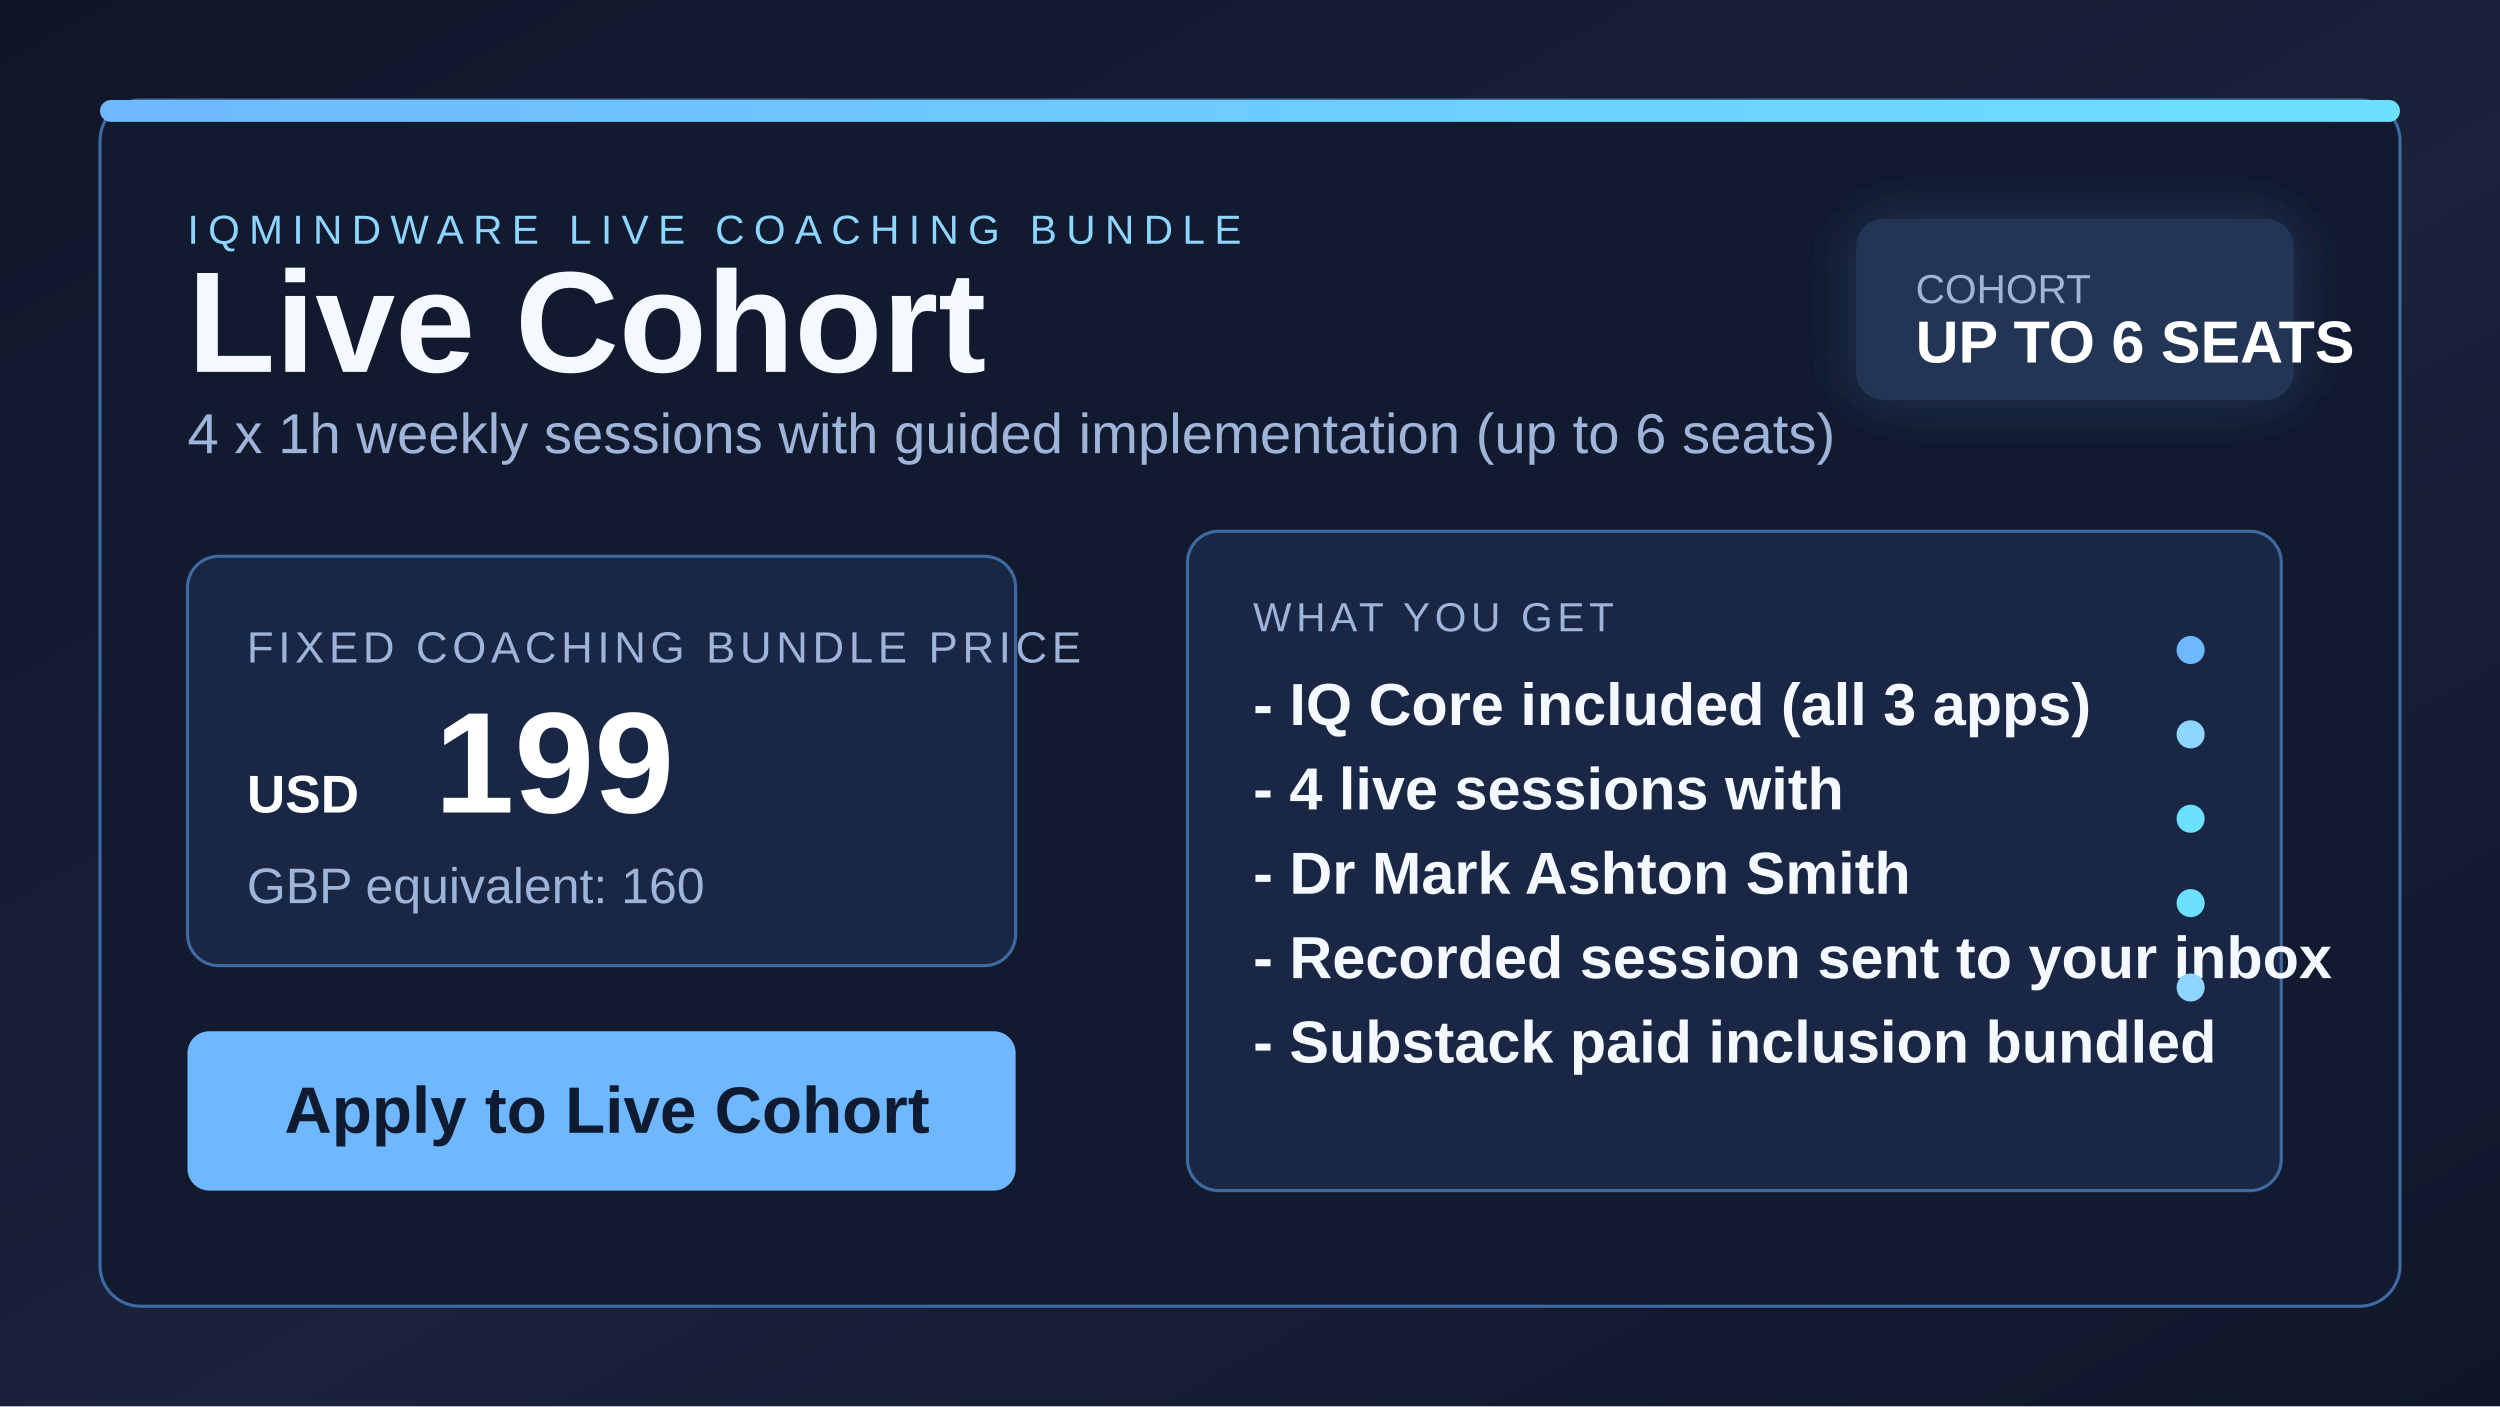
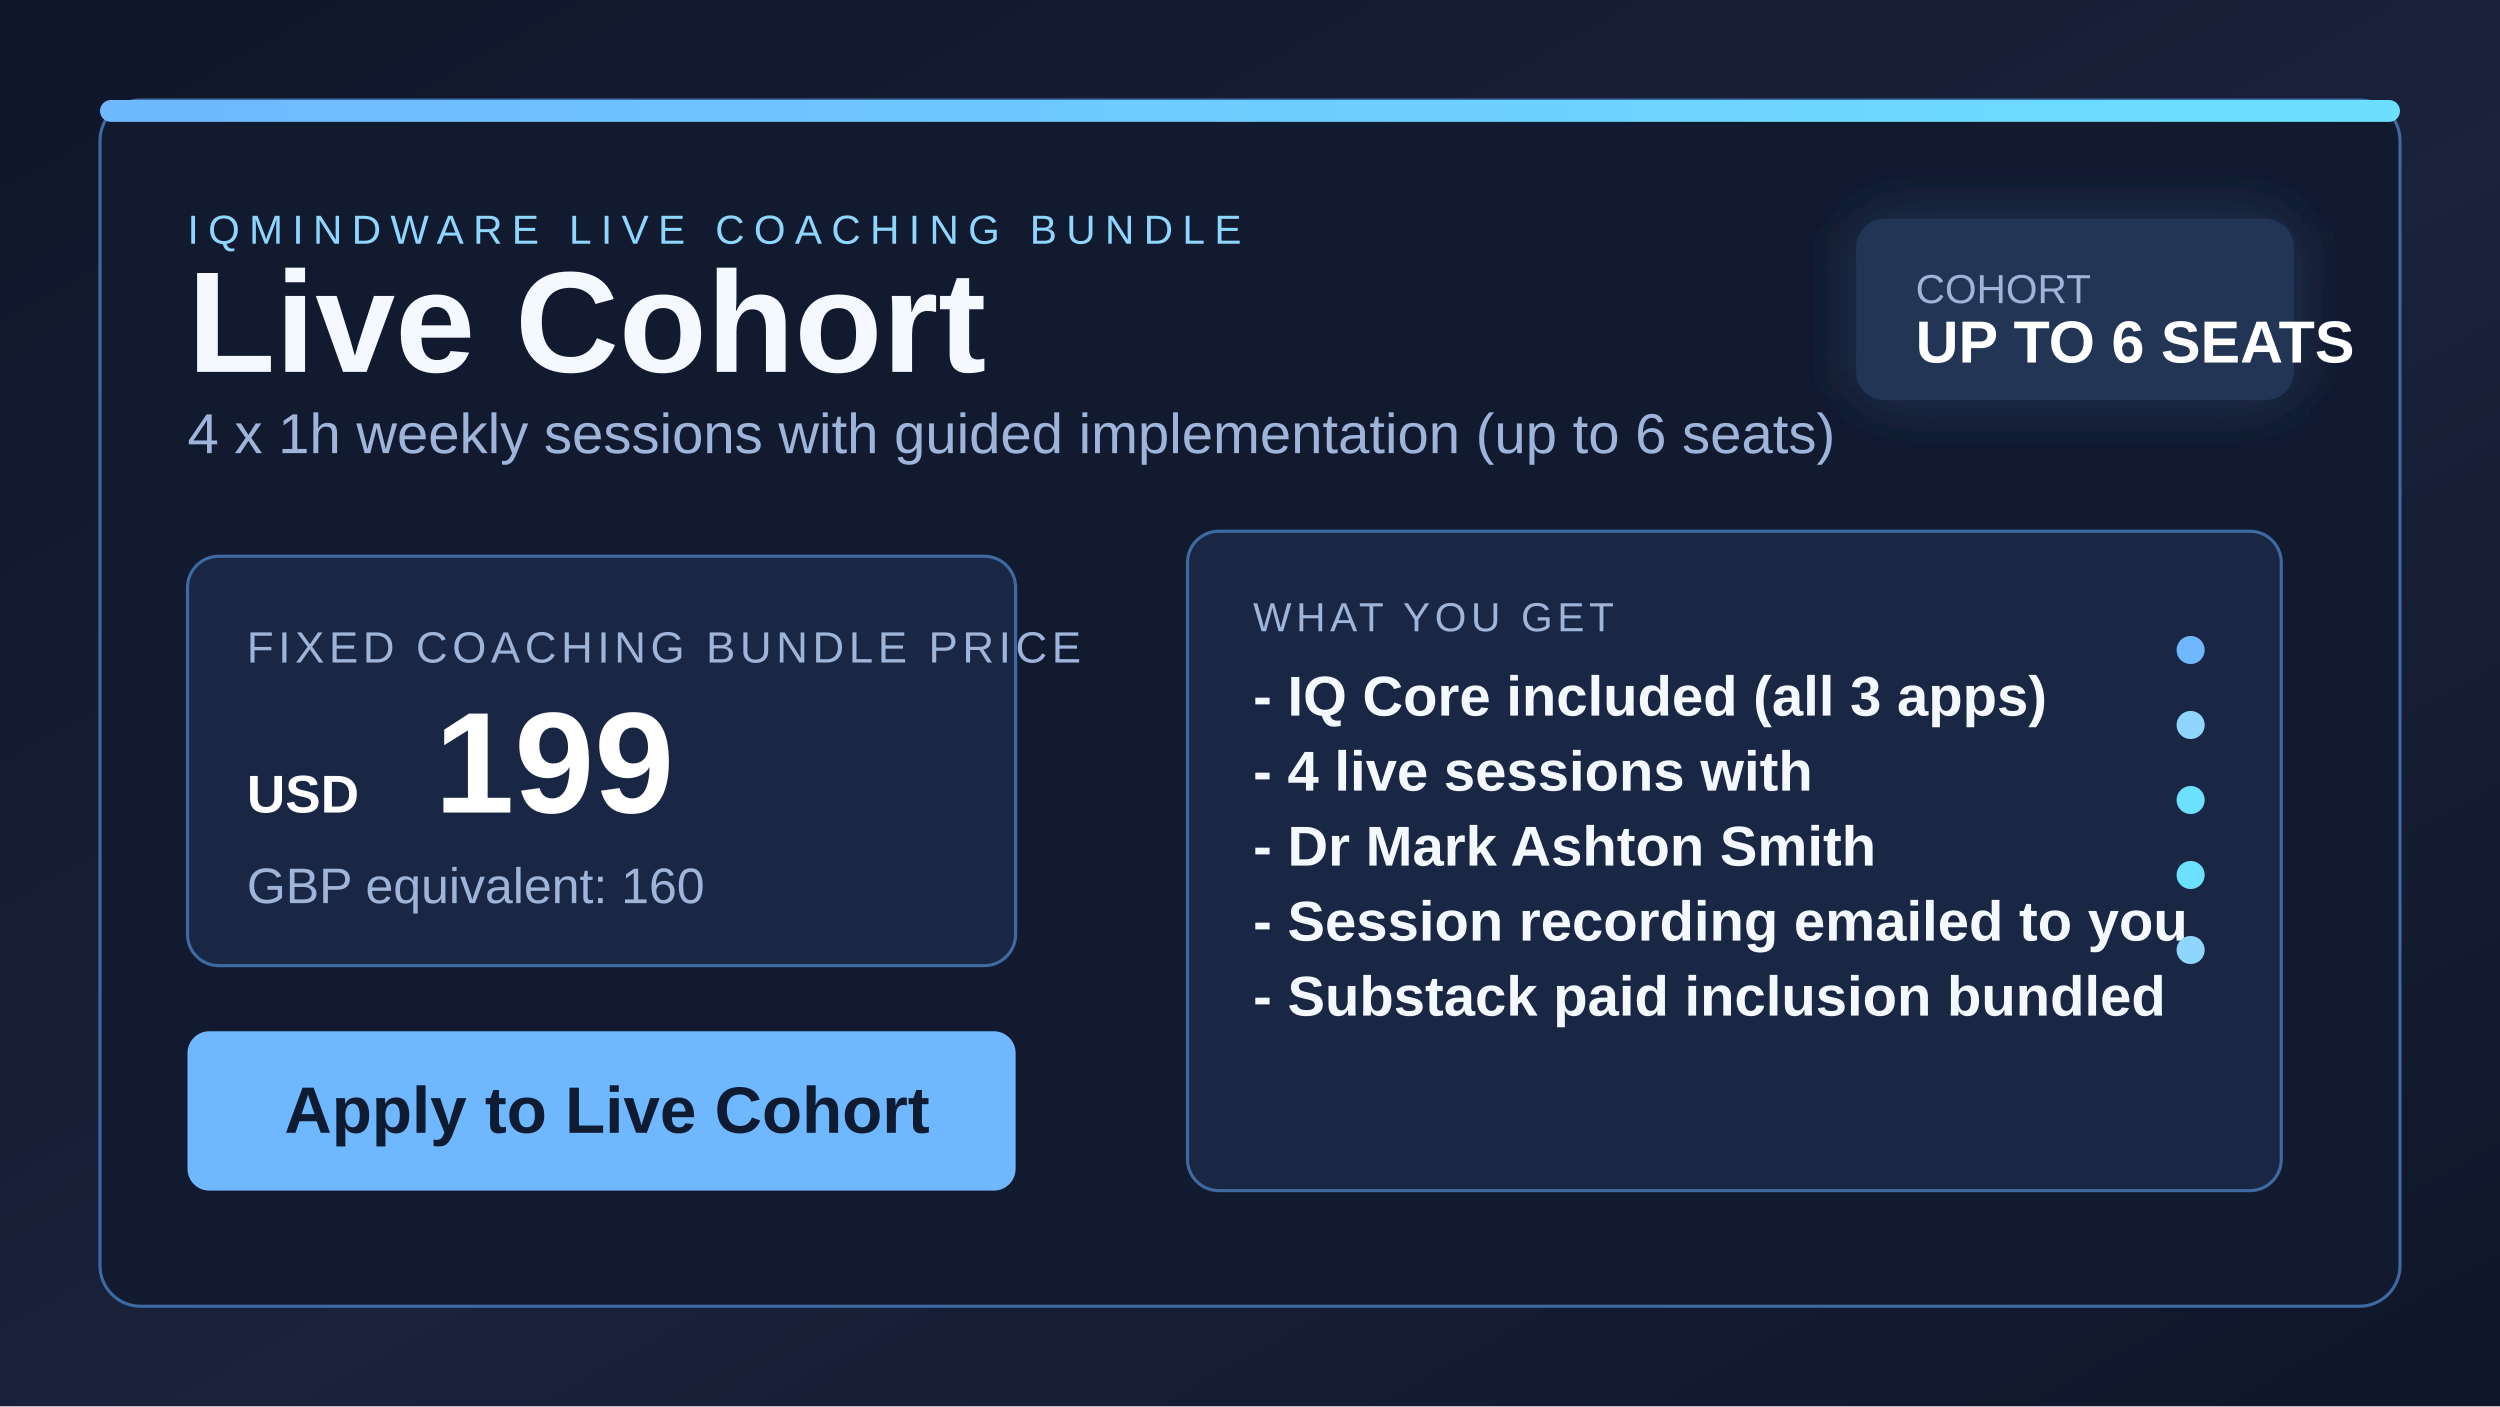
<svg xmlns="http://www.w3.org/2000/svg" width="1600" height="900" viewBox="0 0 1600 900" role="img" aria-labelledby="title desc">
  <defs>
    <linearGradient id="bg" x1="0" y1="0" x2="1" y2="1">
      <stop offset="0%" stop-color="#0f1629" />
      <stop offset="55%" stop-color="#1a223c" />
      <stop offset="100%" stop-color="#0f1629" />
    </linearGradient>
    <linearGradient id="accent" x1="0" y1="0" x2="1" y2="0">
      <stop offset="0%" stop-color="#6fb8ff" />
      <stop offset="100%" stop-color="#6ce0ff" />
    </linearGradient>
    <filter id="softGlow" x="-30%" y="-30%" width="160%" height="160%">
      <feGaussianBlur stdDeviation="18" result="blur" />
      <feMerge>
        <feMergeNode in="blur" />
        <feMergeNode in="SourceGraphic" />
      </feMerge>
    </filter>
  </defs>
  <rect width="1600" height="900" fill="url(#bg)" />
  <rect x="64" y="64" width="1472" height="772" rx="26" fill="#121a30" stroke="#3f6aa1" stroke-width="2" />
  <rect x="64" y="64" width="1472" height="14" rx="7" fill="url(#accent)" />
  <text x="120" y="156" fill="#8fd6ff" font-family="Arial, Helvetica, sans-serif" font-size="26" letter-spacing="6">IQMINDWARE LIVE COACHING BUNDLE</text>
  <text x="120" y="238" fill="#f4f8ff" font-family="Arial, Helvetica, sans-serif" font-size="92" font-weight="700">Live Cohort</text>
  <text x="120" y="290" fill="#9fb4d9" font-family="Arial, Helvetica, sans-serif" font-size="36">4 x 1h weekly sessions with guided implementation (up to 6 seats)</text>
  <rect x="120" y="356" width="530" height="262" rx="20" fill="#1a2744" stroke="#3f6aa1" stroke-width="2" />
  <text x="158" y="424" fill="#9fb4d9" font-family="Arial, Helvetica, sans-serif" font-size="28" letter-spacing="3">FIXED COACHING BUNDLE PRICE</text>
  <text x="158" y="520" fill="#ffffff" font-family="Arial, Helvetica, sans-serif" font-size="34" font-weight="700">USD</text>
  <text x="278" y="520" fill="#ffffff" font-family="Arial, Helvetica, sans-serif" font-size="92" font-weight="700">199</text>
  <text x="158" y="578" fill="#9fb4d9" font-family="Arial, Helvetica, sans-serif" font-size="32">GBP equivalent: 160</text>
  <rect x="120" y="660" width="530" height="102" rx="14" fill="#6fb8ff" />
  <text x="182" y="725" fill="#0e1b31" font-family="Arial, Helvetica, sans-serif" font-size="42" font-weight="700">Apply to Live Cohort</text>
  <g transform="translate(760 340)">
    <rect x="0" y="0" width="700" height="422" rx="20" fill="#1a2744" stroke="#3f6aa1" stroke-width="2" />
    <text x="42" y="64" fill="#9fb4d9" font-family="Arial, Helvetica, sans-serif" font-size="26" letter-spacing="3">WHAT YOU GET</text>
-     <text x="42" y="124" fill="#f4f8ff" font-family="Arial, Helvetica, sans-serif" font-size="38" font-weight="700">- IQ Core included (all 3 apps)</text>
-     <text x="42" y="178" fill="#f4f8ff" font-family="Arial, Helvetica, sans-serif" font-size="38" font-weight="700">- 4 live sessions with</text>
-     <text x="42" y="232" fill="#f4f8ff" font-family="Arial, Helvetica, sans-serif" font-size="38" font-weight="700">- Dr Mark Ashton Smith</text>
-     <text x="42" y="286" fill="#f4f8ff" font-family="Arial, Helvetica, sans-serif" font-size="38" font-weight="700">- Recorded session sent to your inbox</text>
-     <text x="42" y="340" fill="#f4f8ff" font-family="Arial, Helvetica, sans-serif" font-size="38" font-weight="700">- Substack paid inclusion bundled</text>
+     <text x="42" y="118" fill="#f4f8ff" font-family="Arial, Helvetica, sans-serif" font-size="36" font-weight="700">- IQ Core included (all 3 apps)</text>
+     <text x="42" y="166" fill="#f4f8ff" font-family="Arial, Helvetica, sans-serif" font-size="36" font-weight="700">- 4 live sessions with</text>
+     <text x="42" y="214" fill="#f4f8ff" font-family="Arial, Helvetica, sans-serif" font-size="36" font-weight="700">- Dr Mark Ashton Smith</text>
+     <text x="42" y="262" fill="#f4f8ff" font-family="Arial, Helvetica, sans-serif" font-size="36" font-weight="700">- Session recording emailed to you</text>
+     <text x="42" y="310" fill="#f4f8ff" font-family="Arial, Helvetica, sans-serif" font-size="36" font-weight="700">- Substack paid inclusion bundled</text>
    <circle cx="642" cy="76" r="9" fill="#6fb8ff" />
-     <circle cx="642" cy="130" r="9" fill="#8fd6ff" />
-     <circle cx="642" cy="184" r="9" fill="#6ce0ff" />
-     <circle cx="642" cy="238" r="9" fill="#6ce0ff" />
-     <circle cx="642" cy="292" r="9" fill="#8fd6ff" />
+     <circle cx="642" cy="124" r="9" fill="#8fd6ff" />
+     <circle cx="642" cy="172" r="9" fill="#6ce0ff" />
+     <circle cx="642" cy="220" r="9" fill="#6ce0ff" />
+     <circle cx="642" cy="268" r="9" fill="#8fd6ff" />
  </g>
  <rect x="1188" y="140" width="280" height="116" rx="18" fill="#243455" filter="url(#softGlow)" />
  <text x="1226" y="194" fill="#9fb4d9" font-family="Arial, Helvetica, sans-serif" font-size="26">COHORT</text>
  <text x="1226" y="232" fill="#ffffff" font-family="Arial, Helvetica, sans-serif" font-size="38" font-weight="700">UP TO 6 SEATS</text>
</svg>
